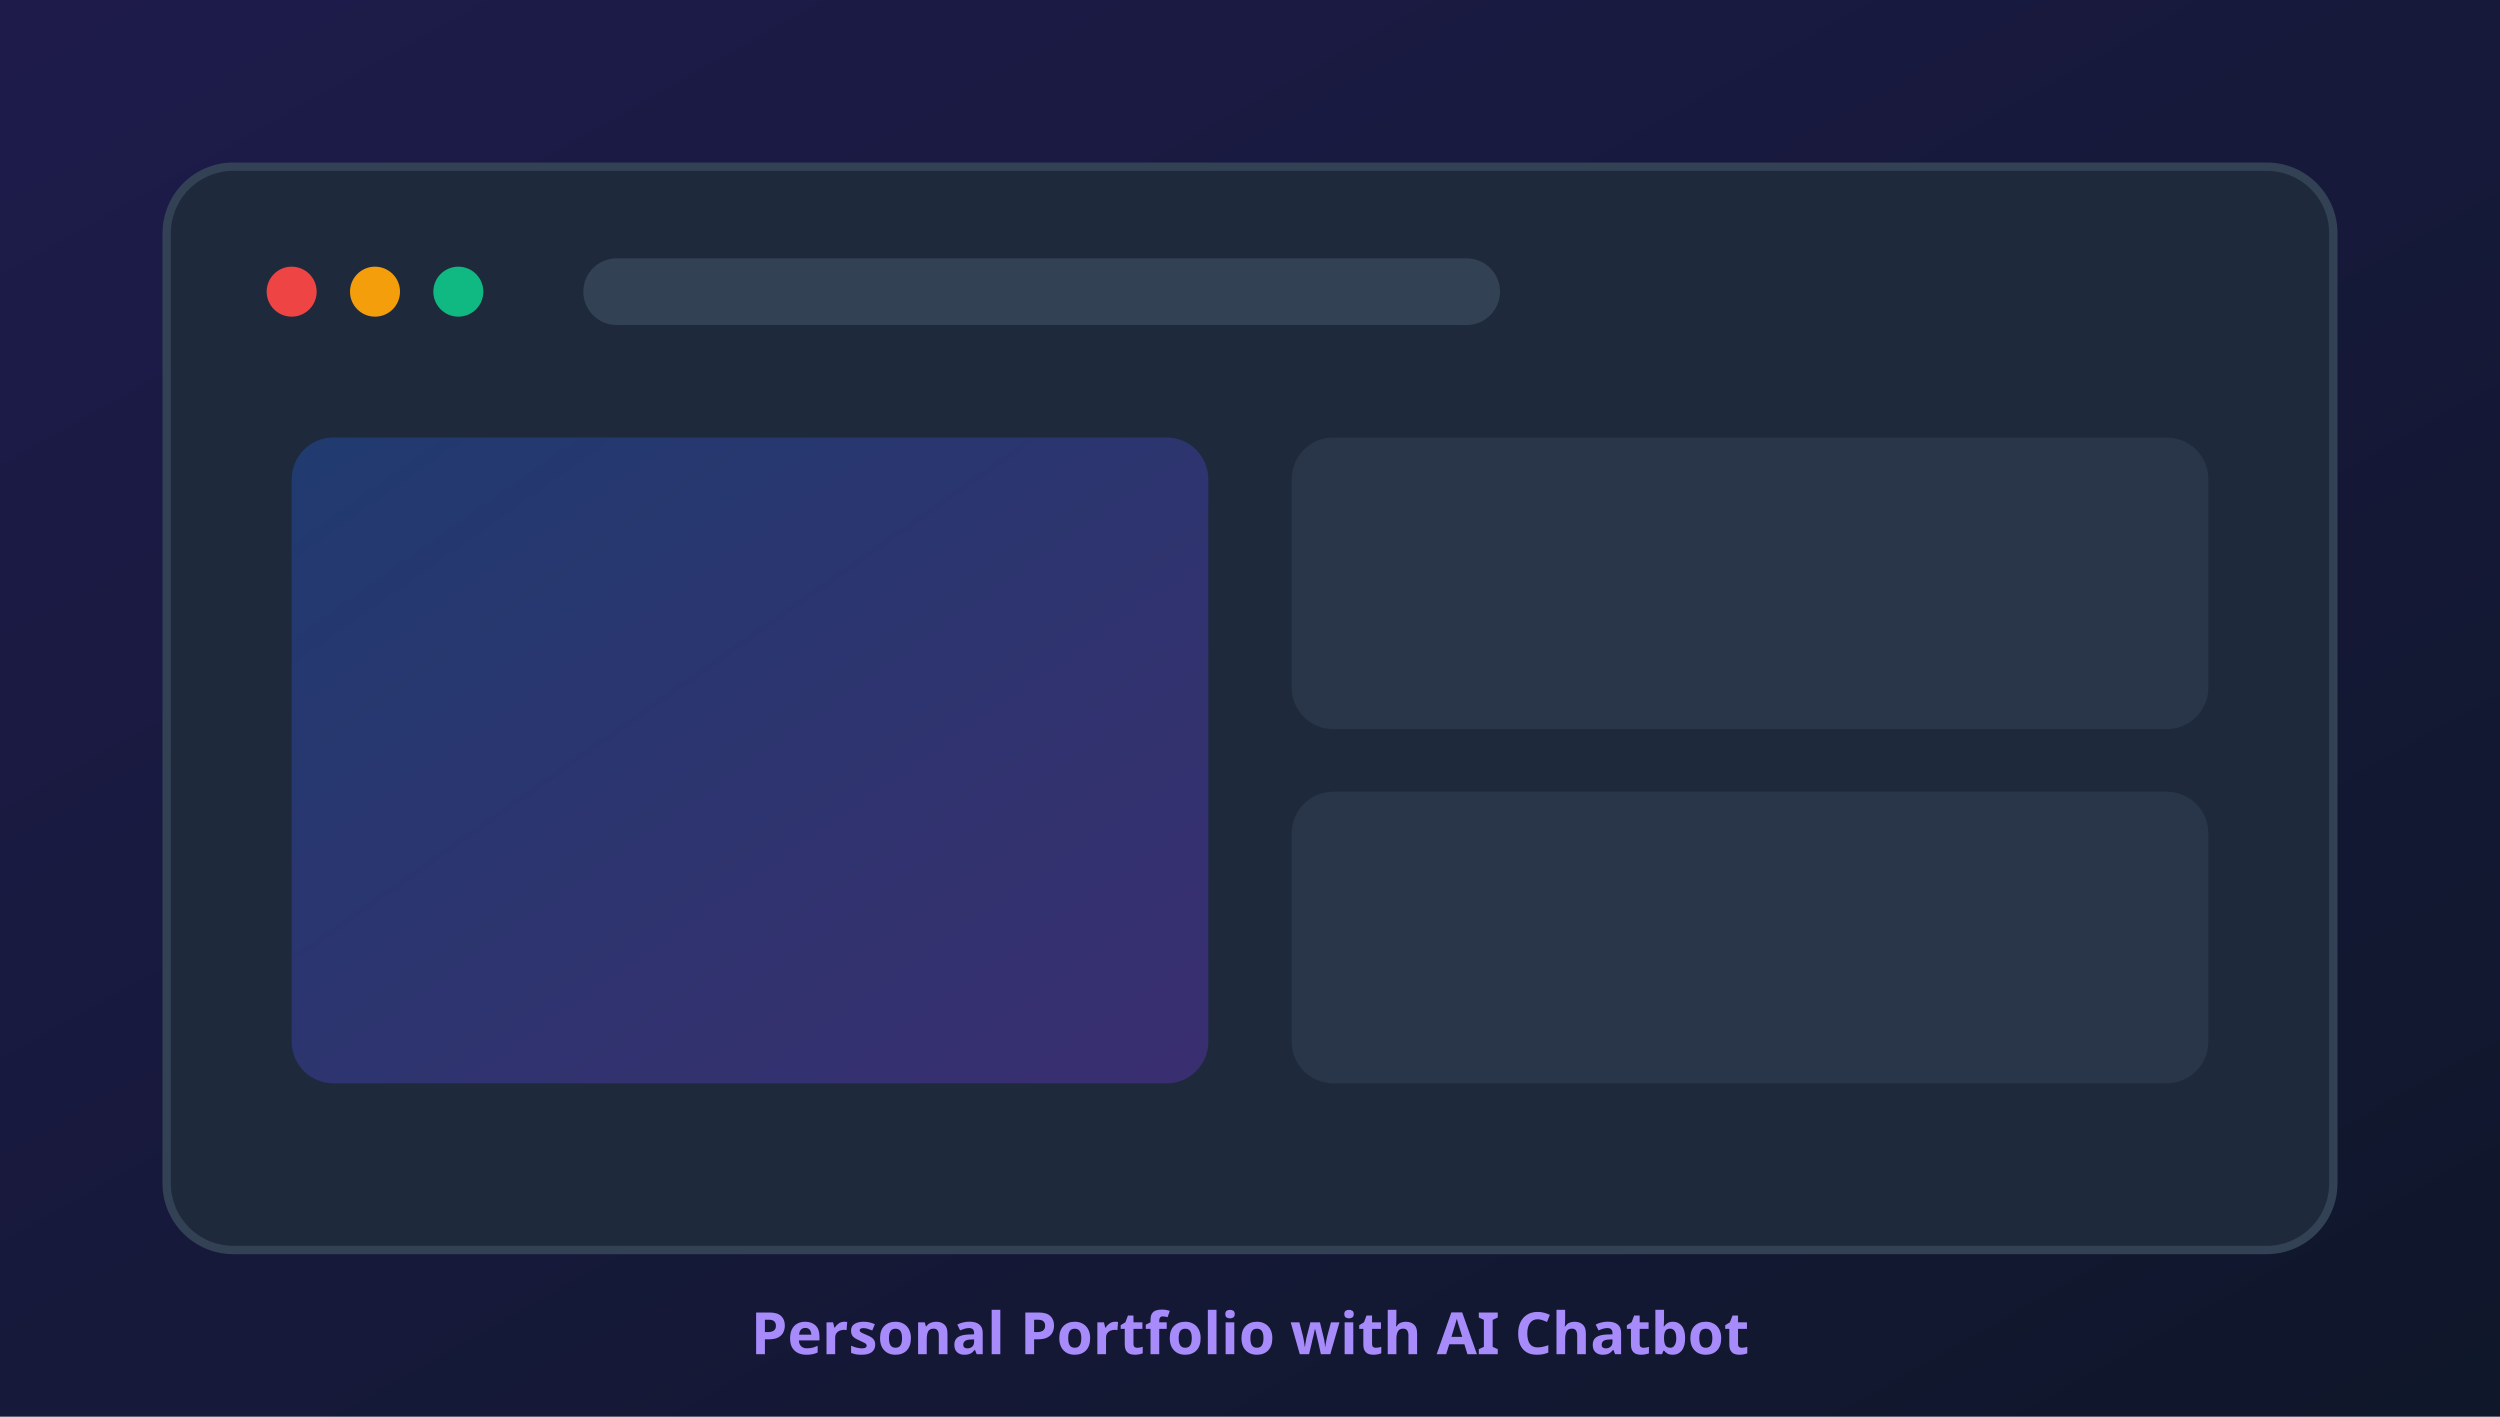
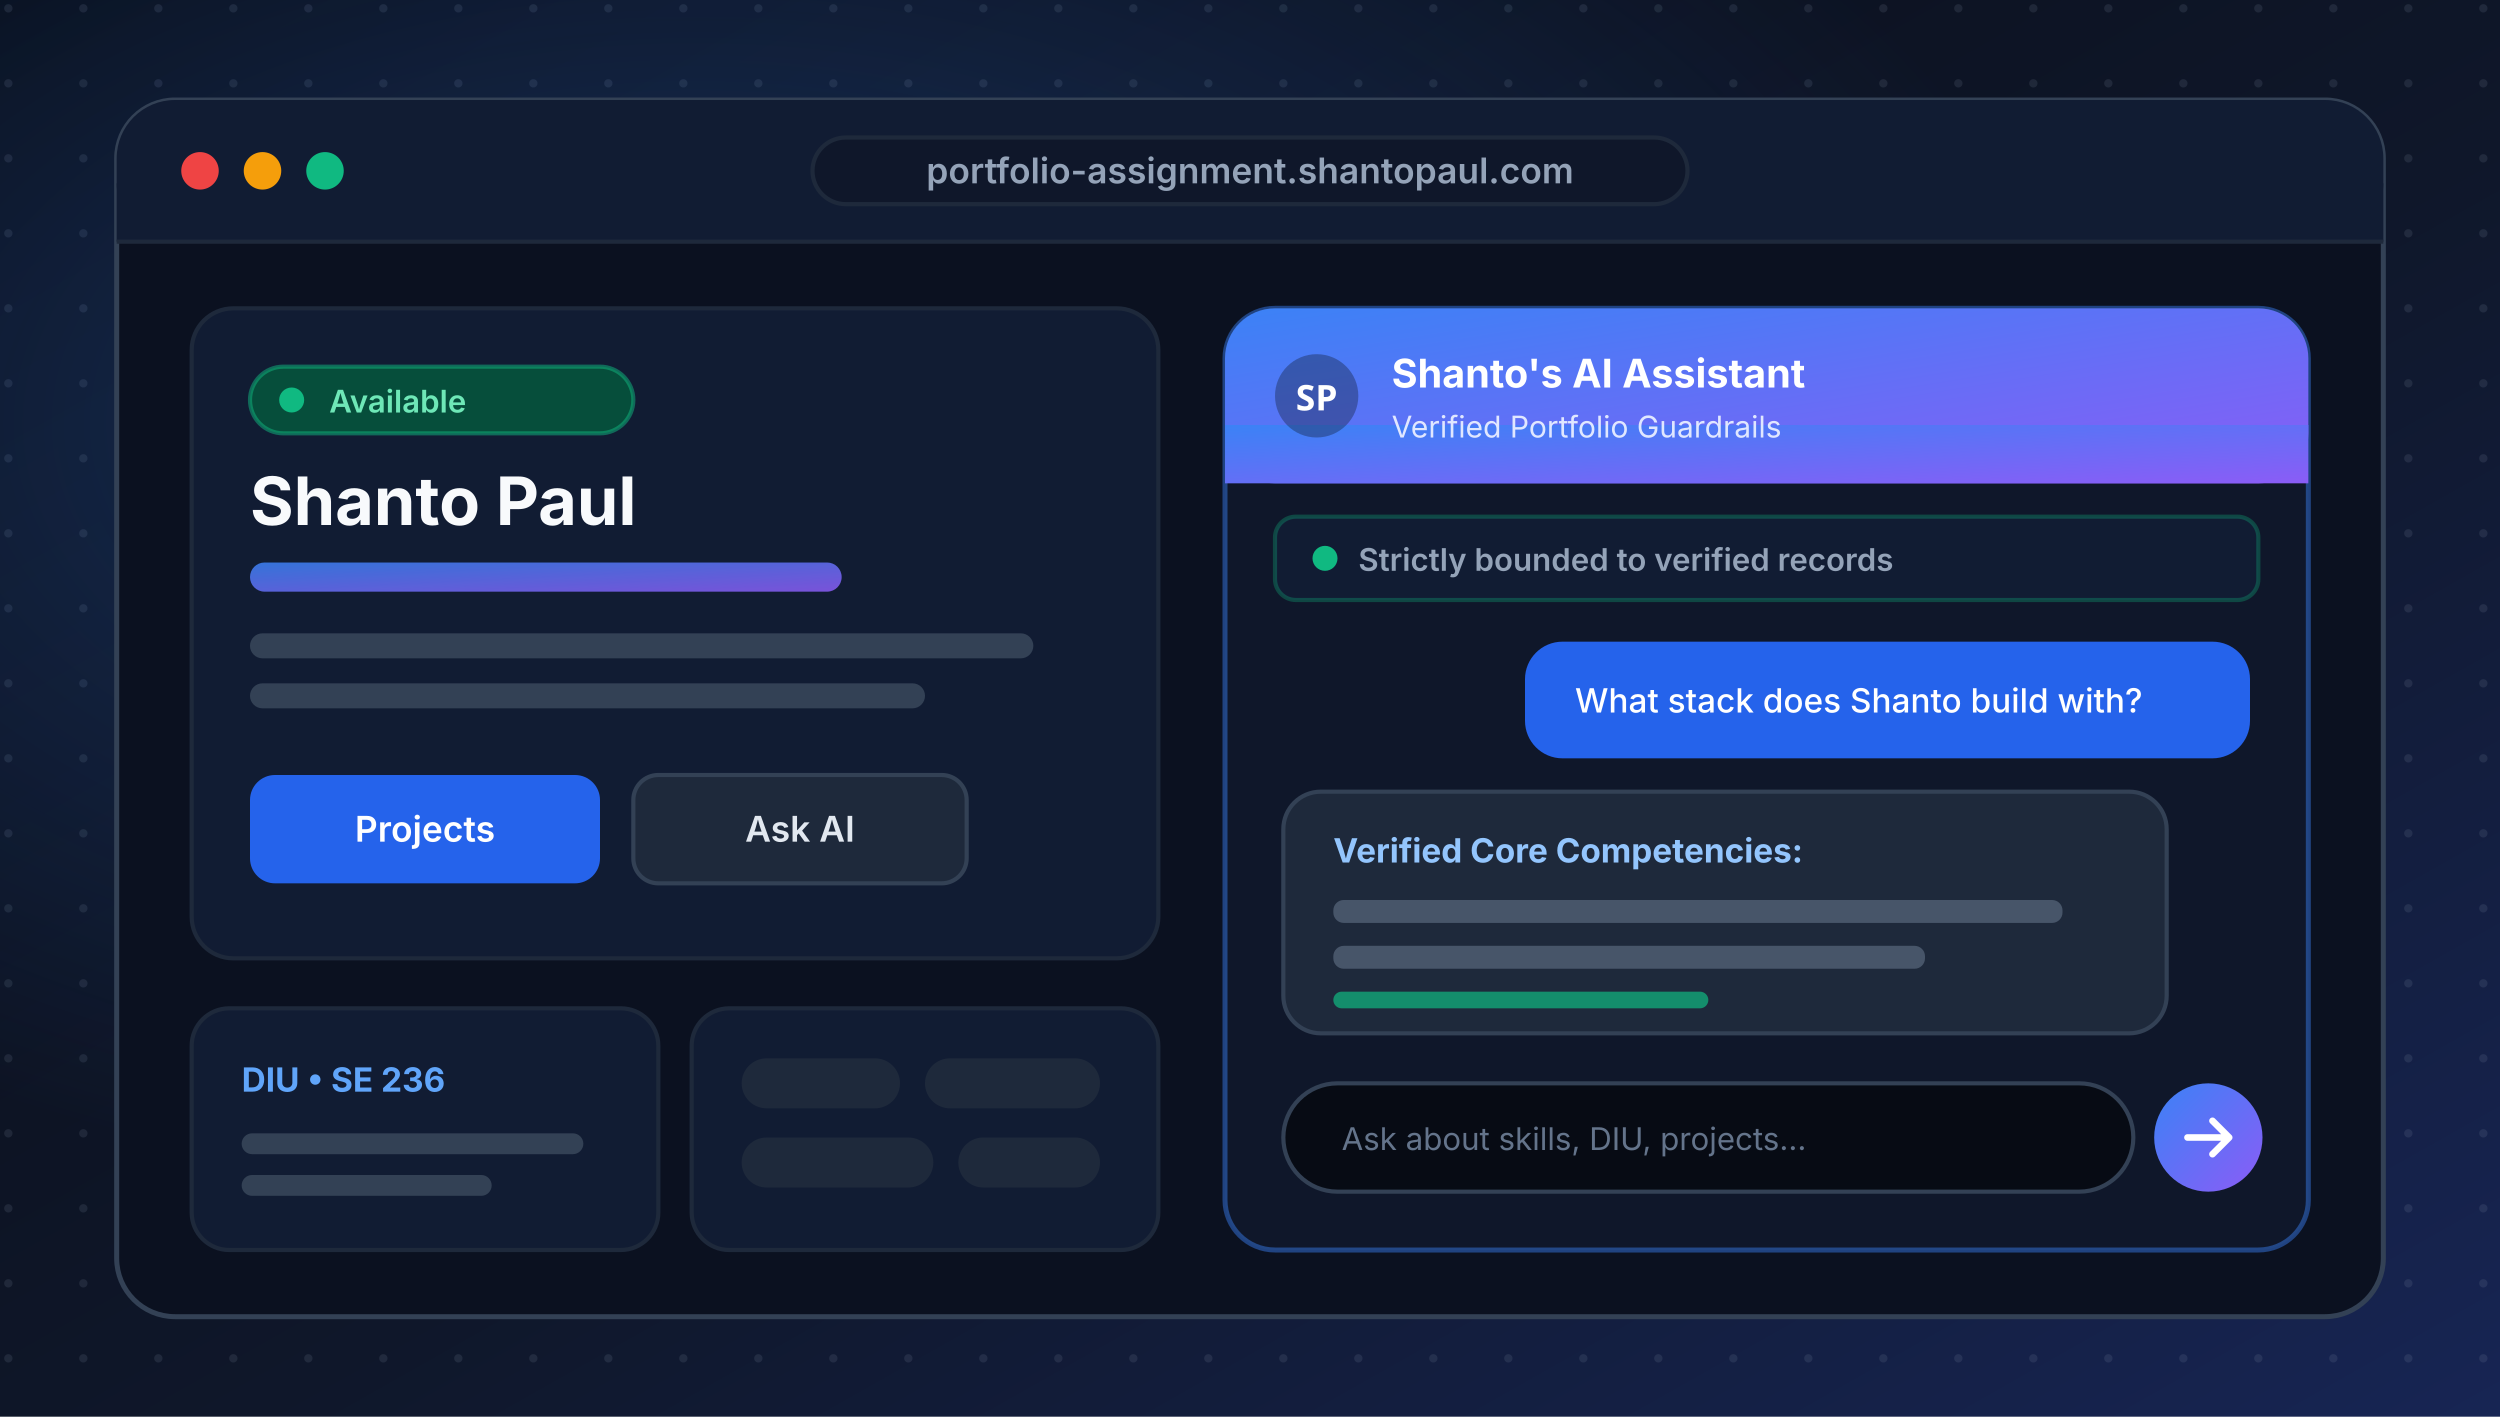
- <svg xmlns="http://www.w3.org/2000/svg" viewBox="0 0 600 340" width="600" height="340">
+ <svg xmlns="http://www.w3.org/2000/svg" viewBox="0 0 600 340" width="600" height="340" role="img" aria-label="Personal Portfolio with Domain-Bounded AI Chatbot UI preview">
  <defs>
-     <linearGradient id="pGrad" x1="0%" y1="0%" x2="100%" y2="100%">
-       <stop offset="0%" stop-color="#1E1B4B" />
-       <stop offset="100%" stop-color="#0F172A" />
+     <linearGradient id="pf-bg" x1="0" y1="0" x2="1" y2="1">
+       <stop offset="0%" stop-color="#070B14" />
+       <stop offset="55%" stop-color="#0F172A" />
+       <stop offset="100%" stop-color="#172554" />
    </linearGradient>
-     <linearGradient id="glow" x1="0%" y1="0%" x2="100%" y2="100%">
-       <stop offset="0%" stop-color="#2563EB" />
-       <stop offset="100%" stop-color="#7C3AED" />
+     <linearGradient id="pf-accent" x1="0" y1="0" x2="1" y2="1">
+       <stop offset="0%" stop-color="#3B82F6" />
+       <stop offset="100%" stop-color="#8B5CF6" />
    </linearGradient>
+     <radialGradient id="pf-glow" cx="28%" cy="30%" r="55%">
+       <stop offset="0%" stop-color="#3B82F6" stop-opacity="0.28" />
+       <stop offset="100%" stop-color="#3B82F6" stop-opacity="0" />
+     </radialGradient>
+     <pattern id="pf-dots" width="18" height="18" patternUnits="userSpaceOnUse">
+       <circle cx="2" cy="2" r="1" fill="#94A3B8" fill-opacity="0.14" />
+     </pattern>
  </defs>
-   <rect width="600" height="340" fill="url(#pGrad)" />
-   <rect x="40" y="40" width="520" height="260" rx="16" fill="#1E293B" stroke="#334155" stroke-width="2" />
-   <circle cx="70" cy="70" r="6" fill="#EF4444" />
-   <circle cx="90" cy="70" r="6" fill="#F59E0B" />
-   <circle cx="110" cy="70" r="6" fill="#10B981" />
-   <rect x="140" y="62" width="220" height="16" rx="8" fill="#334155" />
-   <rect x="70" y="105" width="220" height="155" rx="10" fill="url(#glow)" opacity="0.3" />
-   <rect x="310" y="105" width="220" height="70" rx="10" fill="#334155" opacity="0.5" />
-   <rect x="310" y="190" width="220" height="70" rx="10" fill="#334155" opacity="0.5" />
-   <text x="300" y="325" font-family="'Space Grotesk', sans-serif" font-size="14" font-weight="600" fill="#A78BFA" text-anchor="middle">Personal Portfolio with AI Chatbot</text>
+   <rect width="600" height="340" fill="url(#pf-bg)" />
+   <rect width="600" height="340" fill="url(#pf-dots)" />
+   <rect width="600" height="340" fill="url(#pf-glow)" />
+   <rect x="28" y="24" width="544" height="292" rx="14" fill="#0B1120" stroke="#334155" stroke-width="1.2" />
+   <rect x="28" y="24" width="544" height="34" rx="14" fill="#111C33" />
+   <rect x="28" y="44" width="544" height="14" fill="#111C33" />
+   <line x1="28" y1="58" x2="572" y2="58" stroke="#1E293B" stroke-width="1" />
+   <circle cx="48" cy="41" r="4.5" fill="#EF4444" />
+   <circle cx="63" cy="41" r="4.5" fill="#F59E0B" />
+   <circle cx="78" cy="41" r="4.5" fill="#10B981" />
+   <rect x="195" y="33" width="210" height="16" rx="8" fill="#0F172A" stroke="#1E293B" />
+   <text x="300" y="44" font-family="Inter, system-ui, sans-serif" font-size="8.5" font-weight="600" fill="#94A3B8" text-anchor="middle">portfolio-assignment.shantopaul.com</text>
+   <rect x="46" y="74" width="232" height="156" rx="10" fill="#111C33" stroke="#1E293B" />
+   <rect x="60" y="88" width="92" height="16" rx="8" fill="#064E3B" stroke="#10B981" stroke-opacity="0.5" />
+   <circle cx="70" cy="96" r="3" fill="#10B981" />
+   <text x="79" y="99" font-family="Inter, system-ui, sans-serif" font-size="7.5" font-weight="600" fill="#6EE7B7">Available</text>
+   <text x="60" y="126" font-family="Space Grotesk, Inter, sans-serif" font-size="16" font-weight="700" fill="#F8FAFC">Shanto Paul</text>
+   <rect x="60" y="135" width="142" height="7" rx="3.5" fill="url(#pf-accent)" opacity="0.85" />
+   <rect x="60" y="152" width="188" height="6" rx="3" fill="#334155" />
+   <rect x="60" y="164" width="162" height="6" rx="3" fill="#334155" />
+   <rect x="60" y="186" width="84" height="26" rx="6" fill="#2563EB" />
+   <text x="102" y="202" font-family="Inter, system-ui, sans-serif" font-size="8.5" font-weight="600" fill="#FFFFFF" text-anchor="middle">Projects</text>
+   <rect x="152" y="186" width="80" height="26" rx="6" fill="#1E293B" stroke="#334155" />
+   <text x="192" y="202" font-family="Inter, system-ui, sans-serif" font-size="8.5" font-weight="600" fill="#E2E8F0" text-anchor="middle">Ask AI</text>
+   <rect x="46" y="242" width="112" height="58" rx="9" fill="#111C33" stroke="#1E293B" />
+   <text x="58" y="262" font-family="Inter, system-ui, sans-serif" font-size="8" font-weight="700" fill="#60A5FA">DIU • SE 236</text>
+   <rect x="58" y="272" width="82" height="5" rx="2.5" fill="#334155" />
+   <rect x="58" y="282" width="60" height="5" rx="2.5" fill="#334155" />
+   <rect x="166" y="242" width="112" height="58" rx="9" fill="#111C33" stroke="#1E293B" />
+   <rect x="178" y="254" width="38" height="12" rx="6" fill="#1E293B" />
+   <rect x="222" y="254" width="42" height="12" rx="6" fill="#1E293B" />
+   <rect x="178" y="273" width="46" height="12" rx="6" fill="#1E293B" />
+   <rect x="230" y="273" width="34" height="12" rx="6" fill="#1E293B" />
+   <rect x="294" y="74" width="260" height="226" rx="12" fill="#0F172A" stroke="#3B82F6" stroke-opacity="0.45" stroke-width="1.2" />
+   <rect x="294" y="74" width="260" height="42" rx="12" fill="url(#pf-accent)" />
+   <rect x="294" y="102" width="260" height="14" fill="url(#pf-accent)" />
+   <circle cx="316" cy="95" r="10" fill="#0F172A" fill-opacity="0.35" />
+   <text x="316" y="98.5" font-family="Space Grotesk, sans-serif" font-size="8.5" font-weight="700" fill="#FFFFFF" text-anchor="middle">SP</text>
+   <text x="334" y="93" font-family="Inter, system-ui, sans-serif" font-size="9.5" font-weight="700" fill="#FFFFFF">Shanto's AI Assistant</text>
+   <text x="334" y="105" font-family="Inter, system-ui, sans-serif" font-size="7.2" fill="#E0E7FF">Verified Portfolio Guardrails</text>
+   <rect x="306" y="124" width="236" height="20" rx="5" fill="#111C33" stroke="#10B981" stroke-opacity="0.3" />
+   <circle cx="318" cy="134" r="3" fill="#10B981" />
+   <text x="326" y="137" font-family="Inter, system-ui, sans-serif" font-size="7.5" font-weight="600" fill="#94A3B8">Strictly bounded to verified records</text>
+   <rect x="366" y="154" width="174" height="28" rx="9" fill="#2563EB" />
+   <text x="378" y="171" font-family="Inter, system-ui, sans-serif" font-size="8" font-weight="500" fill="#FFFFFF">What stack does Shanto build with?</text>
+   <rect x="308" y="190" width="212" height="58" rx="9" fill="#1E293B" stroke="#334155" />
+   <text x="320" y="207" font-family="Inter, system-ui, sans-serif" font-size="8" font-weight="700" fill="#93C5FD">Verified Core Competencies:</text>
+   <rect x="320" y="216" width="175" height="5.5" rx="2.5" fill="#475569" />
+   <rect x="320" y="227" width="142" height="5.5" rx="2.5" fill="#475569" />
+   <rect x="320" y="238" width="90" height="4" rx="2" fill="#10B981" fill-opacity="0.7" />
+   <rect x="308" y="260" width="204" height="26" rx="13" fill="#070B14" stroke="#334155" />
+   <text x="322" y="276" font-family="Inter, system-ui, sans-serif" font-size="7.5" fill="#64748B">Ask about skills, DIU, projects...</text>
+   <circle cx="530" cy="273" r="13" fill="url(#pf-accent)" />
+   <path d="M525 273 L535 273 M531 269 L535 273 L531 277" stroke="#FFFFFF" stroke-width="1.6" stroke-linecap="round" stroke-linejoin="round" fill="none" />
</svg>
